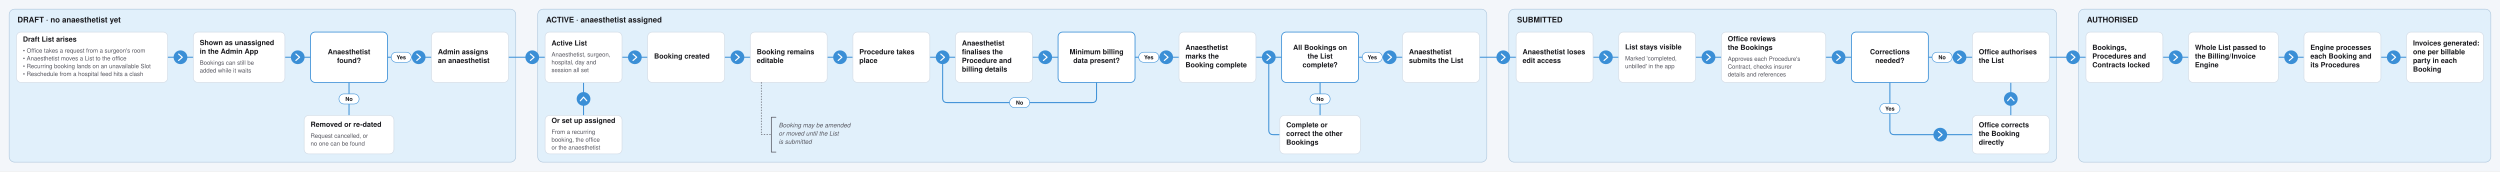
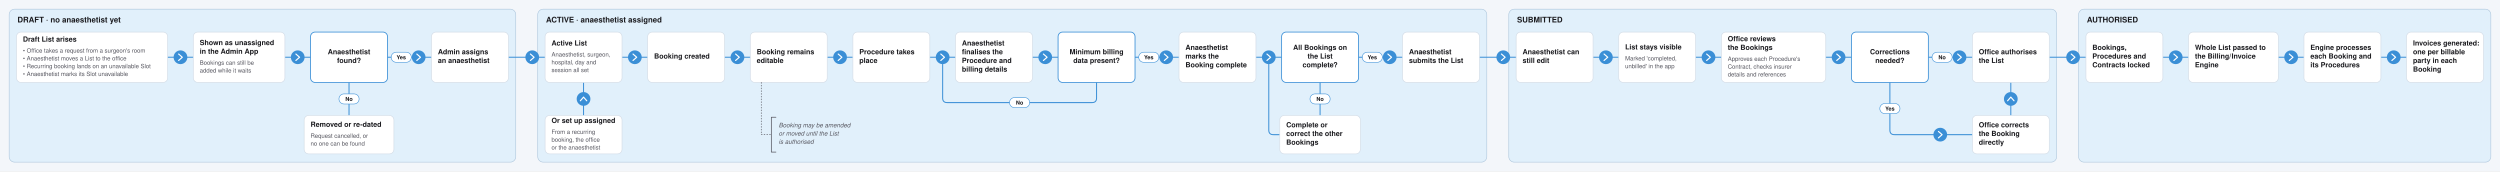
<svg xmlns="http://www.w3.org/2000/svg" viewBox="0 0 5458 374" width="5458" height="374" font-family="'Schibsted Grotesk', 'Helvetica Neue', Helvetica, Arial, sans-serif">
  <rect x="0" y="0" width="5458" height="374" rx="0" fill="#F3F6FA" />
  <rect id="draft" x="20" y="20" width="1106" height="334" rx="12" fill="#E1F0FB" stroke="#A9C3DA" stroke-width="1.2" />
  <text x="38" y="49" font-size="17" font-weight="800" fill="#1B1B1F" text-anchor="start">DRAFT · no anaesthetist yet</text>
  <rect id="active" x="1174" y="20" width="2072" height="334" rx="12" fill="#E1F0FB" stroke="#A9C3DA" stroke-width="1.2" />
  <text x="1192" y="49" font-size="17" font-weight="800" fill="#1B1B1F" text-anchor="start">ACTIVE · anaesthetist assigned</text>
  <rect id="submitted" x="3294" y="20" width="1196" height="334" rx="12" fill="#E1F0FB" stroke="#A9C3DA" stroke-width="1.2" />
  <text x="3312" y="49" font-size="17" font-weight="800" fill="#1B1B1F" text-anchor="start">SUBMITTED</text>
  <rect id="authorised" x="4538" y="20" width="900" height="334" rx="12" fill="#E1F0FB" stroke="#A9C3DA" stroke-width="1.2" />
  <text x="4556" y="49" font-size="17" font-weight="800" fill="#1B1B1F" text-anchor="start">AUTHORISED</text>
  <path d="M366 125.0 H422" stroke="#3B8FD6" stroke-width="2.2" fill="none" stroke-linecap="round" stroke-linejoin="round" />
  <path d="M622 125.0 H678" stroke="#3B8FD6" stroke-width="2.2" fill="none" stroke-linecap="round" stroke-linejoin="round" />
  <path d="M846 125.0 H942" stroke="#3B8FD6" stroke-width="2.2" fill="none" stroke-linecap="round" stroke-linejoin="round" />
  <path d="M1110 125.0 H1190" stroke="#3B8FD6" stroke-width="2.2" fill="none" stroke-linecap="round" stroke-linejoin="round" />
  <path d="M1358 125.0 H1414" stroke="#3B8FD6" stroke-width="2.2" fill="none" stroke-linecap="round" stroke-linejoin="round" />
  <path d="M1582 125.0 H1638" stroke="#3B8FD6" stroke-width="2.2" fill="none" stroke-linecap="round" stroke-linejoin="round" />
  <path d="M1806 125.0 H1862" stroke="#3B8FD6" stroke-width="2.2" fill="none" stroke-linecap="round" stroke-linejoin="round" />
  <path d="M2030 125.0 H2086" stroke="#3B8FD6" stroke-width="2.2" fill="none" stroke-linecap="round" stroke-linejoin="round" />
  <path d="M2254 125.0 H2310" stroke="#3B8FD6" stroke-width="2.2" fill="none" stroke-linecap="round" stroke-linejoin="round" />
  <path d="M2478 125.0 H2574" stroke="#3B8FD6" stroke-width="2.2" fill="none" stroke-linecap="round" stroke-linejoin="round" />
  <path d="M2742 125.0 H2798" stroke="#3B8FD6" stroke-width="2.2" fill="none" stroke-linecap="round" stroke-linejoin="round" />
  <path d="M2966 125.0 H3062" stroke="#3B8FD6" stroke-width="2.2" fill="none" stroke-linecap="round" stroke-linejoin="round" />
  <path d="M3230 125.0 H3310" stroke="#3B8FD6" stroke-width="2.2" fill="none" stroke-linecap="round" stroke-linejoin="round" />
  <path d="M3478 125.0 H3534" stroke="#3B8FD6" stroke-width="2.2" fill="none" stroke-linecap="round" stroke-linejoin="round" />
  <path d="M3702 125.0 H3758" stroke="#3B8FD6" stroke-width="2.2" fill="none" stroke-linecap="round" stroke-linejoin="round" />
  <path d="M3986 125.0 H4042" stroke="#3B8FD6" stroke-width="2.2" fill="none" stroke-linecap="round" stroke-linejoin="round" />
  <path d="M4210 125.0 H4306" stroke="#3B8FD6" stroke-width="2.2" fill="none" stroke-linecap="round" stroke-linejoin="round" />
  <path d="M4474 125.0 H4554" stroke="#3B8FD6" stroke-width="2.2" fill="none" stroke-linecap="round" stroke-linejoin="round" />
  <path d="M4722 125.0 H4778" stroke="#3B8FD6" stroke-width="2.2" fill="none" stroke-linecap="round" stroke-linejoin="round" />
  <path d="M4974 125.0 H5030" stroke="#3B8FD6" stroke-width="2.2" fill="none" stroke-linecap="round" stroke-linejoin="round" />
  <path d="M5198 125.0 H5254" stroke="#3B8FD6" stroke-width="2.2" fill="none" stroke-linecap="round" stroke-linejoin="round" />
  <path d="M2394.0 180 V214 Q2394.0 224 2384.0 224 H2068.0 Q2058.0 224 2058.0 214 V125.0" stroke="#3B8FD6" stroke-width="2.2" fill="none" stroke-linecap="round" stroke-linejoin="round" />
  <path d="M2882.0 180 V252" stroke="#3B8FD6" stroke-width="2.2" fill="none" stroke-linecap="round" stroke-linejoin="round" />
  <path d="M2794.0 294.0 H2780.0 Q2770.0 294.0 2770.0 284.0 V125.0" stroke="#3B8FD6" stroke-width="2.2" fill="none" stroke-linecap="round" stroke-linejoin="round" />
  <path d="M4126.0 180 V284.0 Q4126.0 294.0 4136.0 294.0 H4306.0" stroke="#3B8FD6" stroke-width="2.2" fill="none" stroke-linecap="round" stroke-linejoin="round" />
  <path d="M4390.0 252 V180" stroke="#3B8FD6" stroke-width="2.2" fill="none" stroke-linecap="round" stroke-linejoin="round" />
  <path d="M762.0 180 V252" stroke="#3B8FD6" stroke-width="2.2" fill="none" stroke-linecap="round" stroke-linejoin="round" />
  <path d="M1274.0 252 V180" stroke="#3B8FD6" stroke-width="2.2" fill="none" stroke-linecap="round" stroke-linejoin="round" />
  <rect id="draft-arises" x="36" y="70" width="330" height="110" rx="10" fill="#FFFFFF" stroke="#D3DCE6" stroke-width="1.4" />
  <text x="50" y="90.9" font-size="15.5" font-weight="700" fill="#1B1B1F" text-anchor="start">Draft List arises</text>
  <text x="50" y="114.9" font-size="13" font-weight="400" fill="#55555E" text-anchor="start">• Office takes a request from a surgeon's room</text>
  <text x="50" y="131.9" font-size="13" font-weight="400" fill="#55555E" text-anchor="start">• Anaesthetist moves a List to the office</text>
  <text x="50" y="148.9" font-size="13" font-weight="400" fill="#55555E" text-anchor="start">• Recurring booking lands on an unavailable Slot</text>
-   <text x="50" y="165.9" font-size="13" font-weight="400" fill="#55555E" text-anchor="start">• Reschedule from a hospital feed hits a clash</text>
+   <text x="50" y="165.9" font-size="13" font-weight="400" fill="#55555E" text-anchor="start">• Anaesthetist marks its Slot unavailable</text>
  <rect id="draft-flagged" x="422" y="70" width="200" height="110" rx="10" fill="#FFFFFF" stroke="#D3DCE6" stroke-width="1.4" />
  <text x="436" y="98.4" font-size="15.5" font-weight="700" fill="#1B1B1F" text-anchor="start">Shown as unassigned</text>
  <text x="436" y="117.4" font-size="15.5" font-weight="700" fill="#1B1B1F" text-anchor="start">in the Admin App</text>
  <text x="436" y="141.4" font-size="13" font-weight="400" fill="#55555E" text-anchor="start">Bookings can still be</text>
  <text x="436" y="158.4" font-size="13" font-weight="400" fill="#55555E" text-anchor="start">added while it waits</text>
  <rect id="anaesthetist-found" x="678" y="70" width="168" height="110" rx="10" fill="#FFFFFF" stroke="#3B8FD6" stroke-width="1.8" />
  <text x="762.0" y="118.4" font-size="15.5" font-weight="700" fill="#1B1B1F" text-anchor="middle">Anaesthetist</text>
  <text x="762.0" y="137.4" font-size="15.5" font-weight="700" fill="#1B1B1F" text-anchor="middle">found?</text>
  <rect id="draft-assigned" x="942" y="70" width="168" height="110" rx="10" fill="#FFFFFF" stroke="#D3DCE6" stroke-width="1.4" />
  <text x="956" y="118.4" font-size="15.5" font-weight="700" fill="#1B1B1F" text-anchor="start">Admin assigns</text>
  <text x="956" y="137.4" font-size="15.5" font-weight="700" fill="#1B1B1F" text-anchor="start">an anaesthetist</text>
  <rect id="active-list" x="1190" y="70" width="168" height="110" rx="10" fill="#FFFFFF" stroke="#D3DCE6" stroke-width="1.4" />
  <text x="1204" y="99.4" font-size="15.5" font-weight="700" fill="#1B1B1F" text-anchor="start">Active List</text>
  <text x="1204" y="123.4" font-size="13" font-weight="400" fill="#55555E" text-anchor="start">Anaesthetist, surgeon,</text>
  <text x="1204" y="140.4" font-size="13" font-weight="400" fill="#55555E" text-anchor="start">hospital, day and</text>
  <text x="1204" y="157.4" font-size="13" font-weight="400" fill="#55555E" text-anchor="start">session all set</text>
  <rect id="booking-created" x="1414" y="70" width="168" height="110" rx="10" fill="#FFFFFF" stroke="#D3DCE6" stroke-width="1.4" />
  <text x="1428" y="127.9" font-size="15.5" font-weight="700" fill="#1B1B1F" text-anchor="start">Booking created</text>
  <rect id="booking-editable" x="1638" y="70" width="168" height="110" rx="10" fill="#FFFFFF" stroke="#D3DCE6" stroke-width="1.4" />
  <text x="1652" y="118.4" font-size="15.5" font-weight="700" fill="#1B1B1F" text-anchor="start">Booking remains</text>
  <text x="1652" y="137.4" font-size="15.5" font-weight="700" fill="#1B1B1F" text-anchor="start">editable</text>
  <rect id="procedure-done" x="1862" y="70" width="168" height="110" rx="10" fill="#FFFFFF" stroke="#D3DCE6" stroke-width="1.4" />
  <text x="1876" y="118.4" font-size="15.5" font-weight="700" fill="#1B1B1F" text-anchor="start">Procedure takes</text>
  <text x="1876" y="137.4" font-size="15.5" font-weight="700" fill="#1B1B1F" text-anchor="start">place</text>
  <rect id="finalise-procedure" x="2086" y="70" width="168" height="110" rx="10" fill="#FFFFFF" stroke="#D3DCE6" stroke-width="1.4" />
  <text x="2100" y="99.4" font-size="15.5" font-weight="700" fill="#1B1B1F" text-anchor="start">Anaesthetist</text>
  <text x="2100" y="118.4" font-size="15.5" font-weight="700" fill="#1B1B1F" text-anchor="start">finalises the</text>
  <text x="2100" y="137.4" font-size="15.5" font-weight="700" fill="#1B1B1F" text-anchor="start">Procedure and</text>
  <text x="2100" y="156.4" font-size="15.5" font-weight="700" fill="#1B1B1F" text-anchor="start">billing details</text>
  <rect id="billing-data-check" x="2310" y="70" width="168" height="110" rx="10" fill="#FFFFFF" stroke="#3B8FD6" stroke-width="1.8" />
  <text x="2394.0" y="118.4" font-size="15.5" font-weight="700" fill="#1B1B1F" text-anchor="middle">Minimum billing</text>
  <text x="2394.0" y="137.4" font-size="15.5" font-weight="700" fill="#1B1B1F" text-anchor="middle">data present?</text>
  <rect id="booking-complete" x="2574" y="70" width="168" height="110" rx="10" fill="#FFFFFF" stroke="#D3DCE6" stroke-width="1.4" />
  <text x="2588" y="108.9" font-size="15.5" font-weight="700" fill="#1B1B1F" text-anchor="start">Anaesthetist</text>
  <text x="2588" y="127.9" font-size="15.5" font-weight="700" fill="#1B1B1F" text-anchor="start">marks the</text>
  <text x="2588" y="146.9" font-size="15.5" font-weight="700" fill="#1B1B1F" text-anchor="start">Booking complete</text>
  <rect id="all-complete-check" x="2798" y="70" width="168" height="110" rx="10" fill="#FFFFFF" stroke="#3B8FD6" stroke-width="1.8" />
  <text x="2882.0" y="108.9" font-size="15.5" font-weight="700" fill="#1B1B1F" text-anchor="middle">All Bookings on</text>
  <text x="2882.0" y="127.9" font-size="15.5" font-weight="700" fill="#1B1B1F" text-anchor="middle">the List</text>
  <text x="2882.0" y="146.9" font-size="15.5" font-weight="700" fill="#1B1B1F" text-anchor="middle">complete?</text>
  <rect id="submit-list" x="3062" y="70" width="168" height="110" rx="10" fill="#FFFFFF" stroke="#D3DCE6" stroke-width="1.4" />
  <text x="3076" y="118.4" font-size="15.5" font-weight="700" fill="#1B1B1F" text-anchor="start">Anaesthetist</text>
  <text x="3076" y="137.4" font-size="15.5" font-weight="700" fill="#1B1B1F" text-anchor="start">submits the List</text>
  <rect id="edit-access-removed" x="3310" y="70" width="168" height="110" rx="10" fill="#FFFFFF" stroke="#D3DCE6" stroke-width="1.4" />
-   <text x="3324" y="118.4" font-size="15.5" font-weight="700" fill="#1B1B1F" text-anchor="start">Anaesthetist loses</text>
-   <text x="3324" y="137.4" font-size="15.5" font-weight="700" fill="#1B1B1F" text-anchor="start">edit access</text>
+   <text x="3324" y="118.4" font-size="15.5" font-weight="700" fill="#1B1B1F" text-anchor="start">Anaesthetist can</text>
+   <text x="3324" y="137.4" font-size="15.5" font-weight="700" fill="#1B1B1F" text-anchor="start">still edit</text>
  <rect id="still-visible" x="3534" y="70" width="168" height="110" rx="10" fill="#FFFFFF" stroke="#D3DCE6" stroke-width="1.4" />
  <text x="3548" y="107.9" font-size="15.5" font-weight="700" fill="#1B1B1F" text-anchor="start">List stays visible</text>
  <text x="3548" y="131.9" font-size="13" font-weight="400" fill="#55555E" text-anchor="start">Marked 'completed,</text>
  <text x="3548" y="148.9" font-size="13" font-weight="400" fill="#55555E" text-anchor="start">unbilled' in the app</text>
  <rect id="office-review" x="3758" y="70" width="228" height="110" rx="10" fill="#FFFFFF" stroke="#D3DCE6" stroke-width="1.4" />
  <text x="3772" y="89.9" font-size="15.5" font-weight="700" fill="#1B1B1F" text-anchor="start">Office reviews</text>
  <text x="3772" y="108.9" font-size="15.5" font-weight="700" fill="#1B1B1F" text-anchor="start">the Bookings</text>
  <text x="3772" y="132.9" font-size="13" font-weight="400" fill="#55555E" text-anchor="start">Approves each Procedure's</text>
  <text x="3772" y="149.9" font-size="13" font-weight="400" fill="#55555E" text-anchor="start">Contract, checks insurer</text>
  <text x="3772" y="166.9" font-size="13" font-weight="400" fill="#55555E" text-anchor="start">details and references</text>
  <rect id="corrections-check" x="4042" y="70" width="168" height="110" rx="10" fill="#FFFFFF" stroke="#3B8FD6" stroke-width="1.8" />
  <text x="4126.0" y="118.4" font-size="15.5" font-weight="700" fill="#1B1B1F" text-anchor="middle">Corrections</text>
  <text x="4126.0" y="137.4" font-size="15.5" font-weight="700" fill="#1B1B1F" text-anchor="middle">needed?</text>
  <rect id="authorise-list" x="4306" y="70" width="168" height="110" rx="10" fill="#FFFFFF" stroke="#D3DCE6" stroke-width="1.4" />
  <text x="4320" y="118.4" font-size="15.5" font-weight="700" fill="#1B1B1F" text-anchor="start">Office authorises</text>
  <text x="4320" y="137.4" font-size="15.5" font-weight="700" fill="#1B1B1F" text-anchor="start">the List</text>
  <rect id="bookings-locked" x="4554" y="70" width="168" height="110" rx="10" fill="#FFFFFF" stroke="#D3DCE6" stroke-width="1.4" />
  <text x="4568" y="108.9" font-size="15.5" font-weight="700" fill="#1B1B1F" text-anchor="start">Bookings,</text>
  <text x="4568" y="127.9" font-size="15.5" font-weight="700" fill="#1B1B1F" text-anchor="start">Procedures and</text>
  <text x="4568" y="146.9" font-size="15.5" font-weight="700" fill="#1B1B1F" text-anchor="start">Contracts locked</text>
  <rect id="list-to-engine" x="4778" y="70" width="196" height="110" rx="10" fill="#FFFFFF" stroke="#D3DCE6" stroke-width="1.4" />
  <text x="4792" y="108.9" font-size="15.5" font-weight="700" fill="#1B1B1F" text-anchor="start">Whole List passed to</text>
  <text x="4792" y="127.9" font-size="15.5" font-weight="700" fill="#1B1B1F" text-anchor="start">the Billing/Invoice</text>
  <text x="4792" y="146.9" font-size="15.5" font-weight="700" fill="#1B1B1F" text-anchor="start">Engine</text>
  <rect id="engine-processes" x="5030" y="70" width="168" height="110" rx="10" fill="#FFFFFF" stroke="#D3DCE6" stroke-width="1.4" />
  <text x="5044" y="108.9" font-size="15.5" font-weight="700" fill="#1B1B1F" text-anchor="start">Engine processes</text>
  <text x="5044" y="127.9" font-size="15.5" font-weight="700" fill="#1B1B1F" text-anchor="start">each Booking and</text>
  <text x="5044" y="146.9" font-size="15.5" font-weight="700" fill="#1B1B1F" text-anchor="start">its Procedures</text>
  <rect id="invoices-generated" x="5254" y="70" width="168" height="110" rx="10" fill="#FFFFFF" stroke="#D3DCE6" stroke-width="1.4" />
  <text x="5268" y="99.4" font-size="15.5" font-weight="700" fill="#1B1B1F" text-anchor="start">Invoices generated:</text>
  <text x="5268" y="118.4" font-size="15.5" font-weight="700" fill="#1B1B1F" text-anchor="start">one per billable</text>
  <text x="5268" y="137.4" font-size="15.5" font-weight="700" fill="#1B1B1F" text-anchor="start">party in each</text>
  <text x="5268" y="156.4" font-size="15.5" font-weight="700" fill="#1B1B1F" text-anchor="start">Booking</text>
  <rect id="complete-remaining" x="2794.0" y="252" width="176" height="84" rx="10" fill="#FFFFFF" stroke="#D3DCE6" stroke-width="1.4" />
  <text x="2808.0" y="277.9" font-size="15.5" font-weight="700" fill="#1B1B1F" text-anchor="start">Complete or</text>
  <text x="2808.0" y="296.9" font-size="15.5" font-weight="700" fill="#1B1B1F" text-anchor="start">correct the other</text>
  <text x="2808.0" y="315.9" font-size="15.5" font-weight="700" fill="#1B1B1F" text-anchor="start">Bookings</text>
  <rect id="draft-removed" x="664.0" y="252" width="196" height="84" rx="10" fill="#FFFFFF" stroke="#D3DCE6" stroke-width="1.4" />
  <text x="678.0" y="276.9" font-size="15.5" font-weight="700" fill="#1B1B1F" text-anchor="start">Removed or re-dated</text>
  <text x="678.0" y="300.9" font-size="13" font-weight="400" fill="#55555E" text-anchor="start">Request cancelled, or</text>
  <text x="678.0" y="317.9" font-size="13" font-weight="400" fill="#55555E" text-anchor="start">no one can be found</text>
  <rect id="created-assigned" x="1190.0" y="252" width="168" height="84" rx="10" fill="#FFFFFF" stroke="#D3DCE6" stroke-width="1.4" />
  <text x="1204.0" y="268.4" font-size="15.5" font-weight="700" fill="#1B1B1F" text-anchor="start">Or set up assigned</text>
  <text x="1204.0" y="292.4" font-size="13" font-weight="400" fill="#55555E" text-anchor="start">From a recurring</text>
  <text x="1204.0" y="309.4" font-size="13" font-weight="400" fill="#55555E" text-anchor="start">booking, the office</text>
  <text x="1204.0" y="326.4" font-size="13" font-weight="400" fill="#55555E" text-anchor="start">or the anaesthetist</text>
  <rect id="office-corrects" x="4306.0" y="252" width="168" height="84" rx="10" fill="#FFFFFF" stroke="#D3DCE6" stroke-width="1.4" />
  <text x="4320.0" y="277.9" font-size="15.5" font-weight="700" fill="#1B1B1F" text-anchor="start">Office corrects</text>
  <text x="4320.0" y="296.9" font-size="15.5" font-weight="700" fill="#1B1B1F" text-anchor="start">the Booking</text>
  <text x="4320.0" y="315.9" font-size="15.5" font-weight="700" fill="#1B1B1F" text-anchor="start">directly</text>
  <path d="M1662 180 V294.0 H1684" stroke="#55555E" stroke-width="1.4" fill="none" stroke-linecap="round" stroke-linejoin="round" stroke-dasharray="2 4" />
  <rect id="amend-or-move" x="1684" y="256" width="170" height="76" rx="0" fill="none" />
  <path d="M1694 256 H1684 V332 H1694" stroke="#55555E" stroke-width="1.6" fill="none" stroke-linecap="round" stroke-linejoin="round" />
  <text x="1700" y="278" font-size="13.5" font-weight="400" fill="#55555E" text-anchor="start" font-style="italic">Booking may be amended</text>
  <text x="1700" y="296" font-size="13.5" font-weight="400" fill="#55555E" text-anchor="start" font-style="italic">or moved until the List</text>
-   <text x="1700" y="314" font-size="13.5" font-weight="400" fill="#55555E" text-anchor="start" font-style="italic">is submitted</text>
+   <text x="1700" y="314" font-size="13.5" font-weight="400" fill="#55555E" text-anchor="start" font-style="italic">is authorised</text>
  <circle cx="394.0" cy="125.0" r="15" fill="#3B8FD6" />
  <path d="M390.0 118.0 L398.0 125.0 L390.0 132.0" stroke="#FFFFFF" stroke-width="2.5" fill="none" stroke-linecap="round" stroke-linejoin="round" />
  <circle cx="650.0" cy="125.0" r="15" fill="#3B8FD6" />
  <path d="M646.0 118.0 L654.0 125.0 L646.0 132.0" stroke="#FFFFFF" stroke-width="2.5" fill="none" stroke-linecap="round" stroke-linejoin="round" />
  <circle cx="914" cy="125.0" r="15" fill="#3B8FD6" />
  <path d="M910 118.0 L918 125.0 L910 132.0" stroke="#FFFFFF" stroke-width="2.5" fill="none" stroke-linecap="round" stroke-linejoin="round" />
  <circle cx="1162.0" cy="125.0" r="15" fill="#3B8FD6" />
  <path d="M1158.0 118.0 L1166.0 125.0 L1158.0 132.0" stroke="#FFFFFF" stroke-width="2.5" fill="none" stroke-linecap="round" stroke-linejoin="round" />
  <circle cx="1386.0" cy="125.0" r="15" fill="#3B8FD6" />
  <path d="M1382.0 118.0 L1390.0 125.0 L1382.0 132.0" stroke="#FFFFFF" stroke-width="2.5" fill="none" stroke-linecap="round" stroke-linejoin="round" />
  <circle cx="1610.0" cy="125.0" r="15" fill="#3B8FD6" />
  <path d="M1606.0 118.0 L1614.0 125.0 L1606.0 132.0" stroke="#FFFFFF" stroke-width="2.5" fill="none" stroke-linecap="round" stroke-linejoin="round" />
  <circle cx="1834.0" cy="125.0" r="15" fill="#3B8FD6" />
  <path d="M1830.0 118.0 L1838.0 125.0 L1830.0 132.0" stroke="#FFFFFF" stroke-width="2.5" fill="none" stroke-linecap="round" stroke-linejoin="round" />
  <circle cx="2058.0" cy="125.0" r="15" fill="#3B8FD6" />
  <path d="M2054.0 118.0 L2062.0 125.0 L2054.0 132.0" stroke="#FFFFFF" stroke-width="2.5" fill="none" stroke-linecap="round" stroke-linejoin="round" />
  <circle cx="2282.0" cy="125.0" r="15" fill="#3B8FD6" />
  <path d="M2278.0 118.0 L2286.0 125.0 L2278.0 132.0" stroke="#FFFFFF" stroke-width="2.5" fill="none" stroke-linecap="round" stroke-linejoin="round" />
  <circle cx="2546" cy="125.0" r="15" fill="#3B8FD6" />
  <path d="M2542 118.0 L2550 125.0 L2542 132.0" stroke="#FFFFFF" stroke-width="2.5" fill="none" stroke-linecap="round" stroke-linejoin="round" />
  <circle cx="2770.0" cy="125.0" r="15" fill="#3B8FD6" />
  <path d="M2766.0 118.0 L2774.0 125.0 L2766.0 132.0" stroke="#FFFFFF" stroke-width="2.5" fill="none" stroke-linecap="round" stroke-linejoin="round" />
  <circle cx="3034" cy="125.0" r="15" fill="#3B8FD6" />
  <path d="M3030 118.0 L3038 125.0 L3030 132.0" stroke="#FFFFFF" stroke-width="2.5" fill="none" stroke-linecap="round" stroke-linejoin="round" />
  <circle cx="3282.0" cy="125.0" r="15" fill="#3B8FD6" />
  <path d="M3278.0 118.0 L3286.0 125.0 L3278.0 132.0" stroke="#FFFFFF" stroke-width="2.5" fill="none" stroke-linecap="round" stroke-linejoin="round" />
  <circle cx="3506.0" cy="125.0" r="15" fill="#3B8FD6" />
  <path d="M3502.0 118.0 L3510.0 125.0 L3502.0 132.0" stroke="#FFFFFF" stroke-width="2.5" fill="none" stroke-linecap="round" stroke-linejoin="round" />
  <circle cx="3730.0" cy="125.0" r="15" fill="#3B8FD6" />
  <path d="M3726.0 118.0 L3734.0 125.0 L3726.0 132.0" stroke="#FFFFFF" stroke-width="2.5" fill="none" stroke-linecap="round" stroke-linejoin="round" />
  <circle cx="4014.0" cy="125.0" r="15" fill="#3B8FD6" />
  <path d="M4010.0 118.0 L4018.0 125.0 L4010.0 132.0" stroke="#FFFFFF" stroke-width="2.5" fill="none" stroke-linecap="round" stroke-linejoin="round" />
  <circle cx="4278" cy="125.0" r="15" fill="#3B8FD6" />
  <path d="M4274 118.0 L4282 125.0 L4274 132.0" stroke="#FFFFFF" stroke-width="2.5" fill="none" stroke-linecap="round" stroke-linejoin="round" />
  <circle cx="4526.0" cy="125.0" r="15" fill="#3B8FD6" />
  <path d="M4522.0 118.0 L4530.0 125.0 L4522.0 132.0" stroke="#FFFFFF" stroke-width="2.5" fill="none" stroke-linecap="round" stroke-linejoin="round" />
  <circle cx="4750.0" cy="125.0" r="15" fill="#3B8FD6" />
  <path d="M4746.0 118.0 L4754.0 125.0 L4746.0 132.0" stroke="#FFFFFF" stroke-width="2.5" fill="none" stroke-linecap="round" stroke-linejoin="round" />
  <circle cx="5002.0" cy="125.0" r="15" fill="#3B8FD6" />
  <path d="M4998.0 118.0 L5006.0 125.0 L4998.0 132.0" stroke="#FFFFFF" stroke-width="2.5" fill="none" stroke-linecap="round" stroke-linejoin="round" />
  <circle cx="5226.0" cy="125.0" r="15" fill="#3B8FD6" />
  <path d="M5222.0 118.0 L5230.0 125.0 L5222.0 132.0" stroke="#FFFFFF" stroke-width="2.5" fill="none" stroke-linecap="round" stroke-linejoin="round" />
  <circle cx="4236.0" cy="294.0" r="15" fill="#3B8FD6" />
  <path d="M4232.0 287.0 L4240.0 294.0 L4232.0 301.0" stroke="#FFFFFF" stroke-width="2.5" fill="none" stroke-linecap="round" stroke-linejoin="round" />
  <circle cx="4390.0" cy="216.0" r="15" fill="#3B8FD6" />
  <path d="M4383.0 220.0 L4390.0 212.0 L4397.0 220.0" stroke="#FFFFFF" stroke-width="2.5" fill="none" stroke-linecap="round" stroke-linejoin="round" />
  <circle cx="1274.0" cy="216.0" r="15" fill="#3B8FD6" />
  <path d="M1267.0 220.0 L1274.0 212.0 L1281.0 220.0" stroke="#FFFFFF" stroke-width="2.5" fill="none" stroke-linecap="round" stroke-linejoin="round" />
  <rect x="854.0" y="114.0" width="44" height="22" rx="11.0" fill="#FFFFFF" stroke="#3B8FD6" stroke-width="1.2" />
  <text x="876" y="129.32" font-size="12" font-weight="700" fill="#1B1B1F" text-anchor="middle">Yes</text>
  <rect x="2486.0" y="114.0" width="44" height="22" rx="11.0" fill="#FFFFFF" stroke="#3B8FD6" stroke-width="1.2" />
  <text x="2508" y="129.32" font-size="12" font-weight="700" fill="#1B1B1F" text-anchor="middle">Yes</text>
  <rect x="2974.0" y="114.0" width="44" height="22" rx="11.0" fill="#FFFFFF" stroke="#3B8FD6" stroke-width="1.2" />
  <text x="2996" y="129.32" font-size="12" font-weight="700" fill="#1B1B1F" text-anchor="middle">Yes</text>
  <rect x="4218.0" y="114.0" width="44" height="22" rx="11.0" fill="#FFFFFF" stroke="#3B8FD6" stroke-width="1.2" />
  <text x="4240" y="129.32" font-size="12" font-weight="700" fill="#1B1B1F" text-anchor="middle">No</text>
  <rect x="2204.0" y="213" width="44" height="22" rx="11.0" fill="#FFFFFF" stroke="#3B8FD6" stroke-width="1.2" />
  <text x="2226.0" y="228.32" font-size="12" font-weight="700" fill="#1B1B1F" text-anchor="middle">No</text>
  <rect x="2860.0" y="205.0" width="44" height="22" rx="11.0" fill="#FFFFFF" stroke="#3B8FD6" stroke-width="1.2" />
  <text x="2882.0" y="220.32" font-size="12" font-weight="700" fill="#1B1B1F" text-anchor="middle">No</text>
  <rect x="4104.0" y="226.0" width="44" height="22" rx="11.0" fill="#FFFFFF" stroke="#3B8FD6" stroke-width="1.2" />
  <text x="4126.0" y="241.32" font-size="12" font-weight="700" fill="#1B1B1F" text-anchor="middle">Yes</text>
  <rect x="740.0" y="205.0" width="44" height="22" rx="11.0" fill="#FFFFFF" stroke="#3B8FD6" stroke-width="1.2" />
  <text x="762.0" y="220.32" font-size="12" font-weight="700" fill="#1B1B1F" text-anchor="middle">No</text>
</svg>
